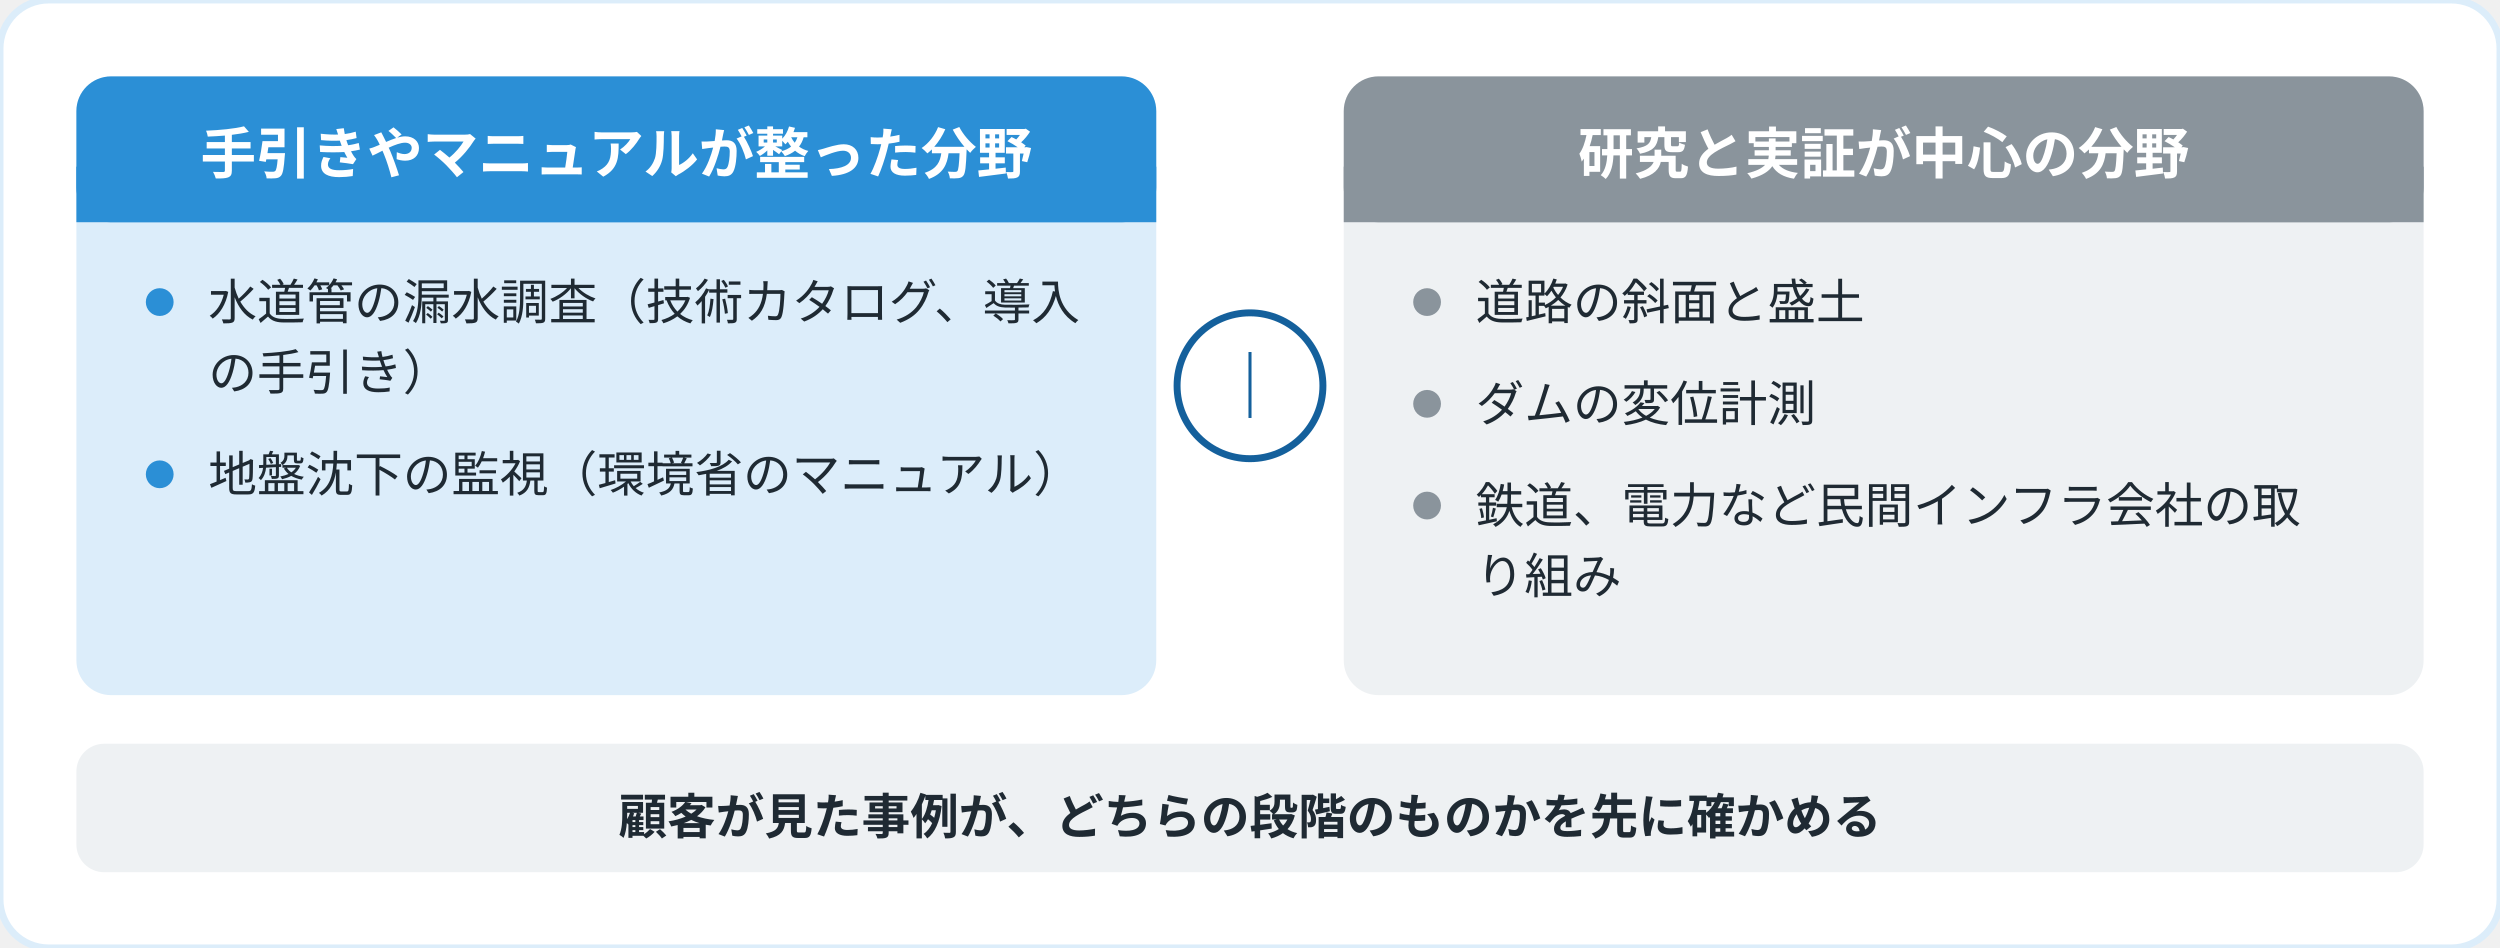
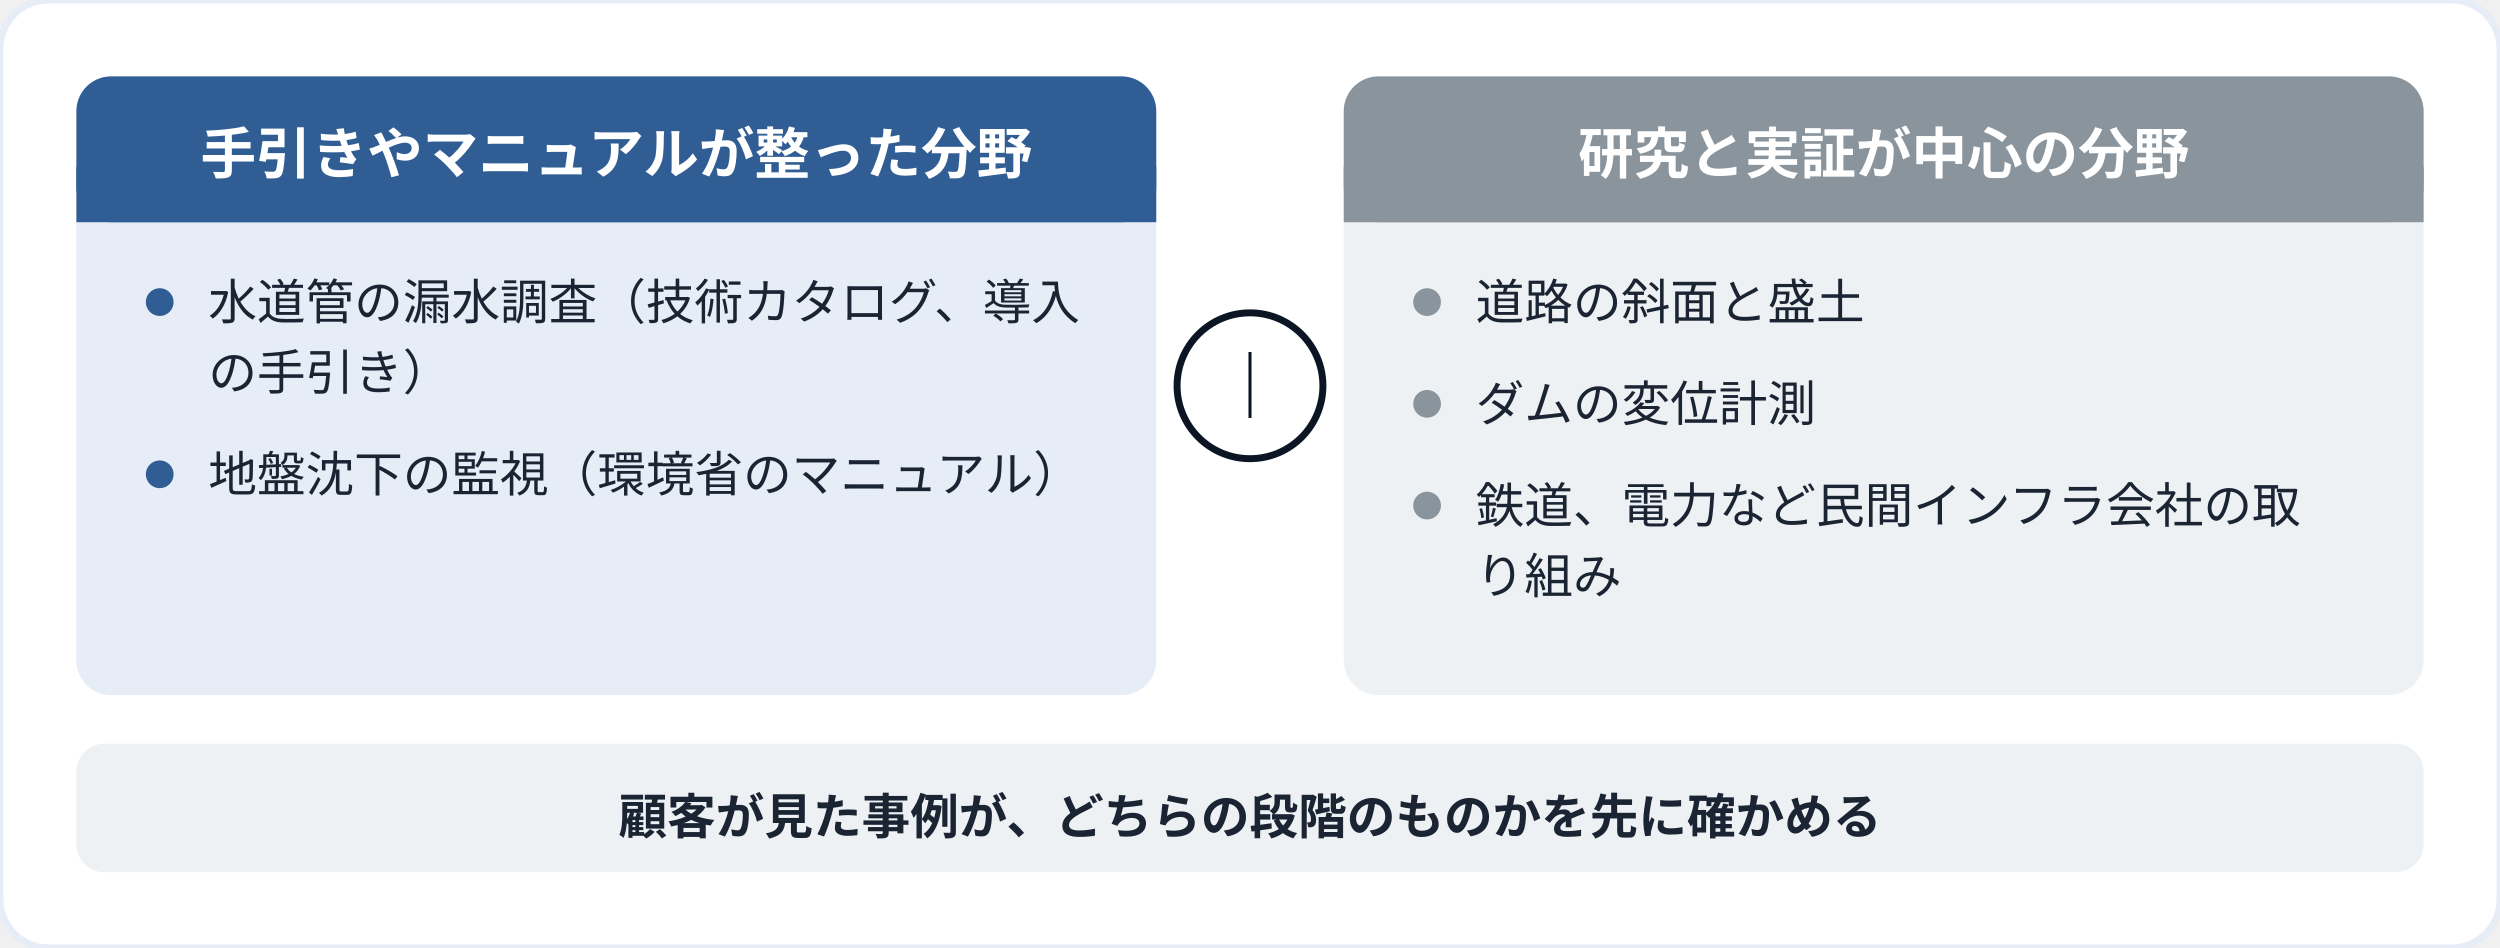
<svg xmlns="http://www.w3.org/2000/svg" viewBox="0 0 720 273" font-family="'Noto Sans CJK JP','Noto Sans JP','Hiragino Sans','Yu Gothic','Meiryo',sans-serif" role="img">
  <defs>
-     <marker id="ah-2b8fd6" viewBox="0 0 10 10" refX="7" refY="5" markerWidth="5" markerHeight="5" orient="auto-start-reverse">
-       <path d="M0,0 L10,5 L0,10 z" fill="#2b8fd6" />
+     <marker id="ah-2f5d94" viewBox="0 0 10 10" refX="7" refY="5" markerWidth="5" markerHeight="5" orient="auto-start-reverse">
+       <path d="M0,0 L10,5 L0,10 z" fill="#2f5d94" />
    </marker>
-     <marker id="ah-e8943a" viewBox="0 0 10 10" refX="7" refY="5" markerWidth="5" markerHeight="5" orient="auto-start-reverse">
-       <path d="M0,0 L10,5 L0,10 z" fill="#e8943a" />
+     <marker id="ah-ff6b2c" viewBox="0 0 10 10" refX="7" refY="5" markerWidth="5" markerHeight="5" orient="auto-start-reverse">
+       <path d="M0,0 L10,5 L0,10 z" fill="#ff6b2c" />
    </marker>
    <marker id="ah-8a949c" viewBox="0 0 10 10" refX="7" refY="5" markerWidth="5" markerHeight="5" orient="auto-start-reverse">
      <path d="M0,0 L10,5 L0,10 z" fill="#8a949c" />
    </marker>
-     <marker id="ah-14609c" viewBox="0 0 10 10" refX="7" refY="5" markerWidth="5" markerHeight="5" orient="auto-start-reverse">
-       <path d="M0,0 L10,5 L0,10 z" fill="#14609c" />
+     <marker id="ah-0b1524" viewBox="0 0 10 10" refX="7" refY="5" markerWidth="5" markerHeight="5" orient="auto-start-reverse">
+       <path d="M0,0 L10,5 L0,10 z" fill="#0b1524" />
    </marker>
-     <marker id="ah-1f2a33" viewBox="0 0 10 10" refX="7" refY="5" markerWidth="5" markerHeight="5" orient="auto-start-reverse">
-       <path d="M0,0 L10,5 L0,10 z" fill="#1f2a33" />
+     <marker id="ah-1a2433" viewBox="0 0 10 10" refX="7" refY="5" markerWidth="5" markerHeight="5" orient="auto-start-reverse">
+       <path d="M0,0 L10,5 L0,10 z" fill="#1a2433" />
    </marker>
  </defs>
-   <rect width="720" height="273" rx="14" fill="#ffffff" stroke="#dcedfa" stroke-width="2" />
-   <rect x="22.0" y="22.0" width="311.0" height="178.2" rx="10" fill="#dcedfa" stroke="none" stroke-width="1.5" />
-   <rect x="22.0" y="22.0" width="311.0" height="42.0" rx="10" fill="#2b8fd6" stroke="none" stroke-width="1.5" />
-   <rect x="22.0" y="48" width="311.0" height="16" fill="#2b8fd6" />
+   <rect width="720" height="273" rx="14" fill="#ffffff" stroke="#e6edf6" stroke-width="2" />
+   <rect x="22.0" y="22.0" width="311.0" height="178.2" rx="10" fill="#e6edf6" stroke="none" stroke-width="1.5" />
+   <rect x="22.0" y="22.0" width="311.0" height="42.0" rx="10" fill="#2f5d94" stroke="none" stroke-width="1.5" />
+   <rect x="22.0" y="48" width="311.0" height="16" fill="#2f5d94" />
  <text font-size="16" fill="#fff" font-weight="bold" text-anchor="middle">
    <tspan x="177.5" y="50.0">手引きやマニュアルが整った分野</tspan>
  </text>
-   <circle cx="46.0" cy="87.0" r="4" fill="#2b8fd6" />
-   <text font-size="14" fill="#1f2a33" font-weight="normal" text-anchor="start">
+   <circle cx="46.0" cy="87.0" r="4" fill="#2f5d94" />
+   <text font-size="14" fill="#1a2433" font-weight="normal" text-anchor="start">
    <tspan x="60.0" y="92.0">水道管の漏水調査（技術カタログ、導入</tspan>
    <tspan x="60.0" y="112.3">の手引き）</tspan>
  </text>
-   <circle cx="46.0" cy="136.6" r="4" fill="#2b8fd6" />
-   <text font-size="14" fill="#1f2a33" font-weight="normal" text-anchor="start">
+   <circle cx="46.0" cy="136.6" r="4" fill="#2f5d94" />
+   <text font-size="14" fill="#1a2433" font-weight="normal" text-anchor="start">
    <tspan x="60.0" y="141.6">地盤沈下の監視（環境省のマニュアル）</tspan>
  </text>
  <rect x="387.0" y="22.0" width="311.0" height="178.2" rx="10" fill="#eef1f3" stroke="none" stroke-width="1.5" />
  <rect x="387.0" y="22.0" width="311.0" height="42.0" rx="10" fill="#8a949c" stroke="none" stroke-width="1.5" />
  <rect x="387.0" y="48" width="311.0" height="16" fill="#8a949c" />
  <text font-size="16" fill="#fff" font-weight="bold" text-anchor="middle">
    <tspan x="542.5" y="50.0">研究と実証が中心の分野</tspan>
  </text>
  <circle cx="411.0" cy="87.0" r="4" fill="#8a949c" />
-   <text font-size="14" fill="#1f2a33" font-weight="normal" text-anchor="start">
+   <text font-size="14" fill="#1a2433" font-weight="normal" text-anchor="start">
    <tspan x="425.0" y="92.0">道路の斜面と盛土</tspan>
  </text>
  <circle cx="411.0" cy="116.3" r="4" fill="#8a949c" />
-   <text font-size="14" fill="#1f2a33" font-weight="normal" text-anchor="start">
+   <text font-size="14" fill="#1a2433" font-weight="normal" text-anchor="start">
    <tspan x="425.0" y="121.3">ダムの変位計測</tspan>
  </text>
  <circle cx="411.0" cy="145.6" r="4" fill="#8a949c" />
-   <text font-size="14" fill="#1f2a33" font-weight="normal" text-anchor="start">
+   <text font-size="14" fill="#1a2433" font-weight="normal" text-anchor="start">
    <tspan x="425.0" y="150.6">鉄道、電力など民間インフラ会社の取</tspan>
    <tspan x="425.0" y="170.9">り組み</tspan>
  </text>
-   <circle cx="360.0" cy="111.1" r="21" fill="#fff" stroke="#14609c" stroke-width="2" />
-   <text font-size="19" fill="#14609c" font-weight="bold" text-anchor="middle">
+   <circle cx="360.0" cy="111.1" r="21" fill="#fff" stroke="#0b1524" stroke-width="2" />
+   <text font-size="19" fill="#0b1524" font-weight="bold" text-anchor="middle">
    <tspan x="360.0" y="118.1">｜</tspan>
  </text>
  <rect x="22.0" y="214.2" width="676.0" height="37.0" rx="8" fill="#eef1f3" stroke="none" stroke-width="1.5" />
-   <text font-size="14" fill="#1f2a33" font-weight="bold" text-anchor="middle">
+   <text font-size="14" fill="#1a2433" font-weight="bold" text-anchor="middle">
    <tspan x="360.0" y="240.2">顧客が見た事例が、どちらの段階のものかを先に確かめる</tspan>
  </text>
</svg>
